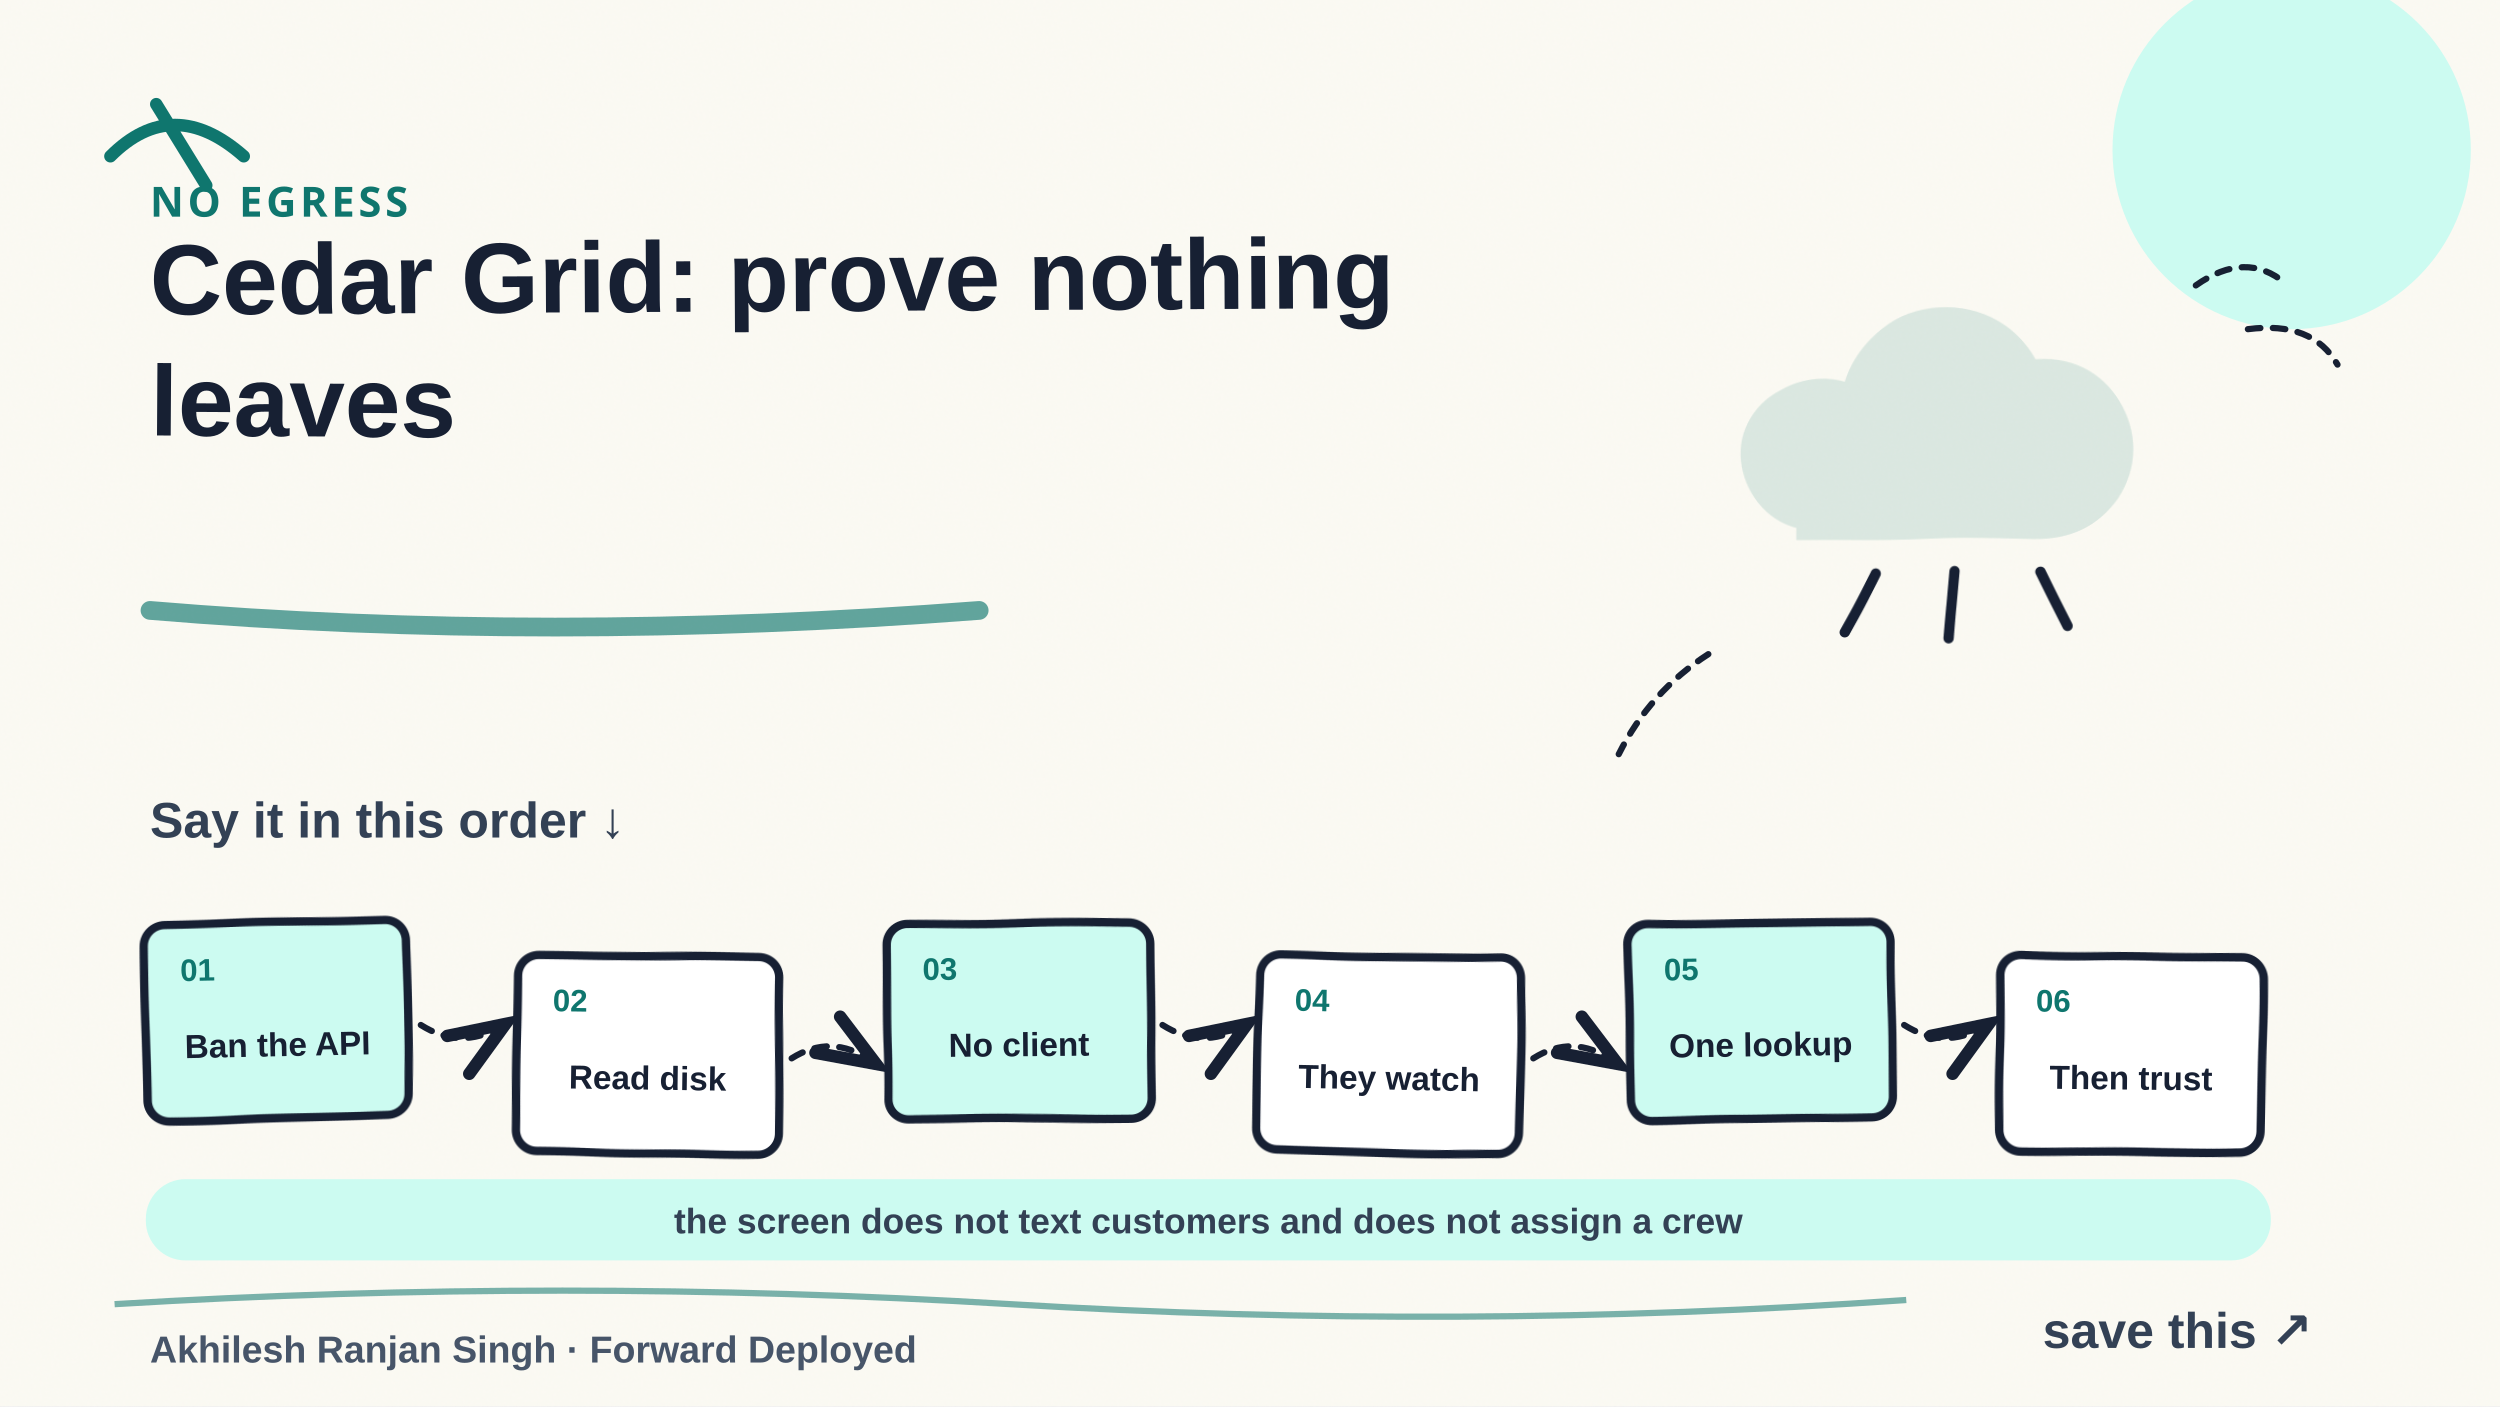
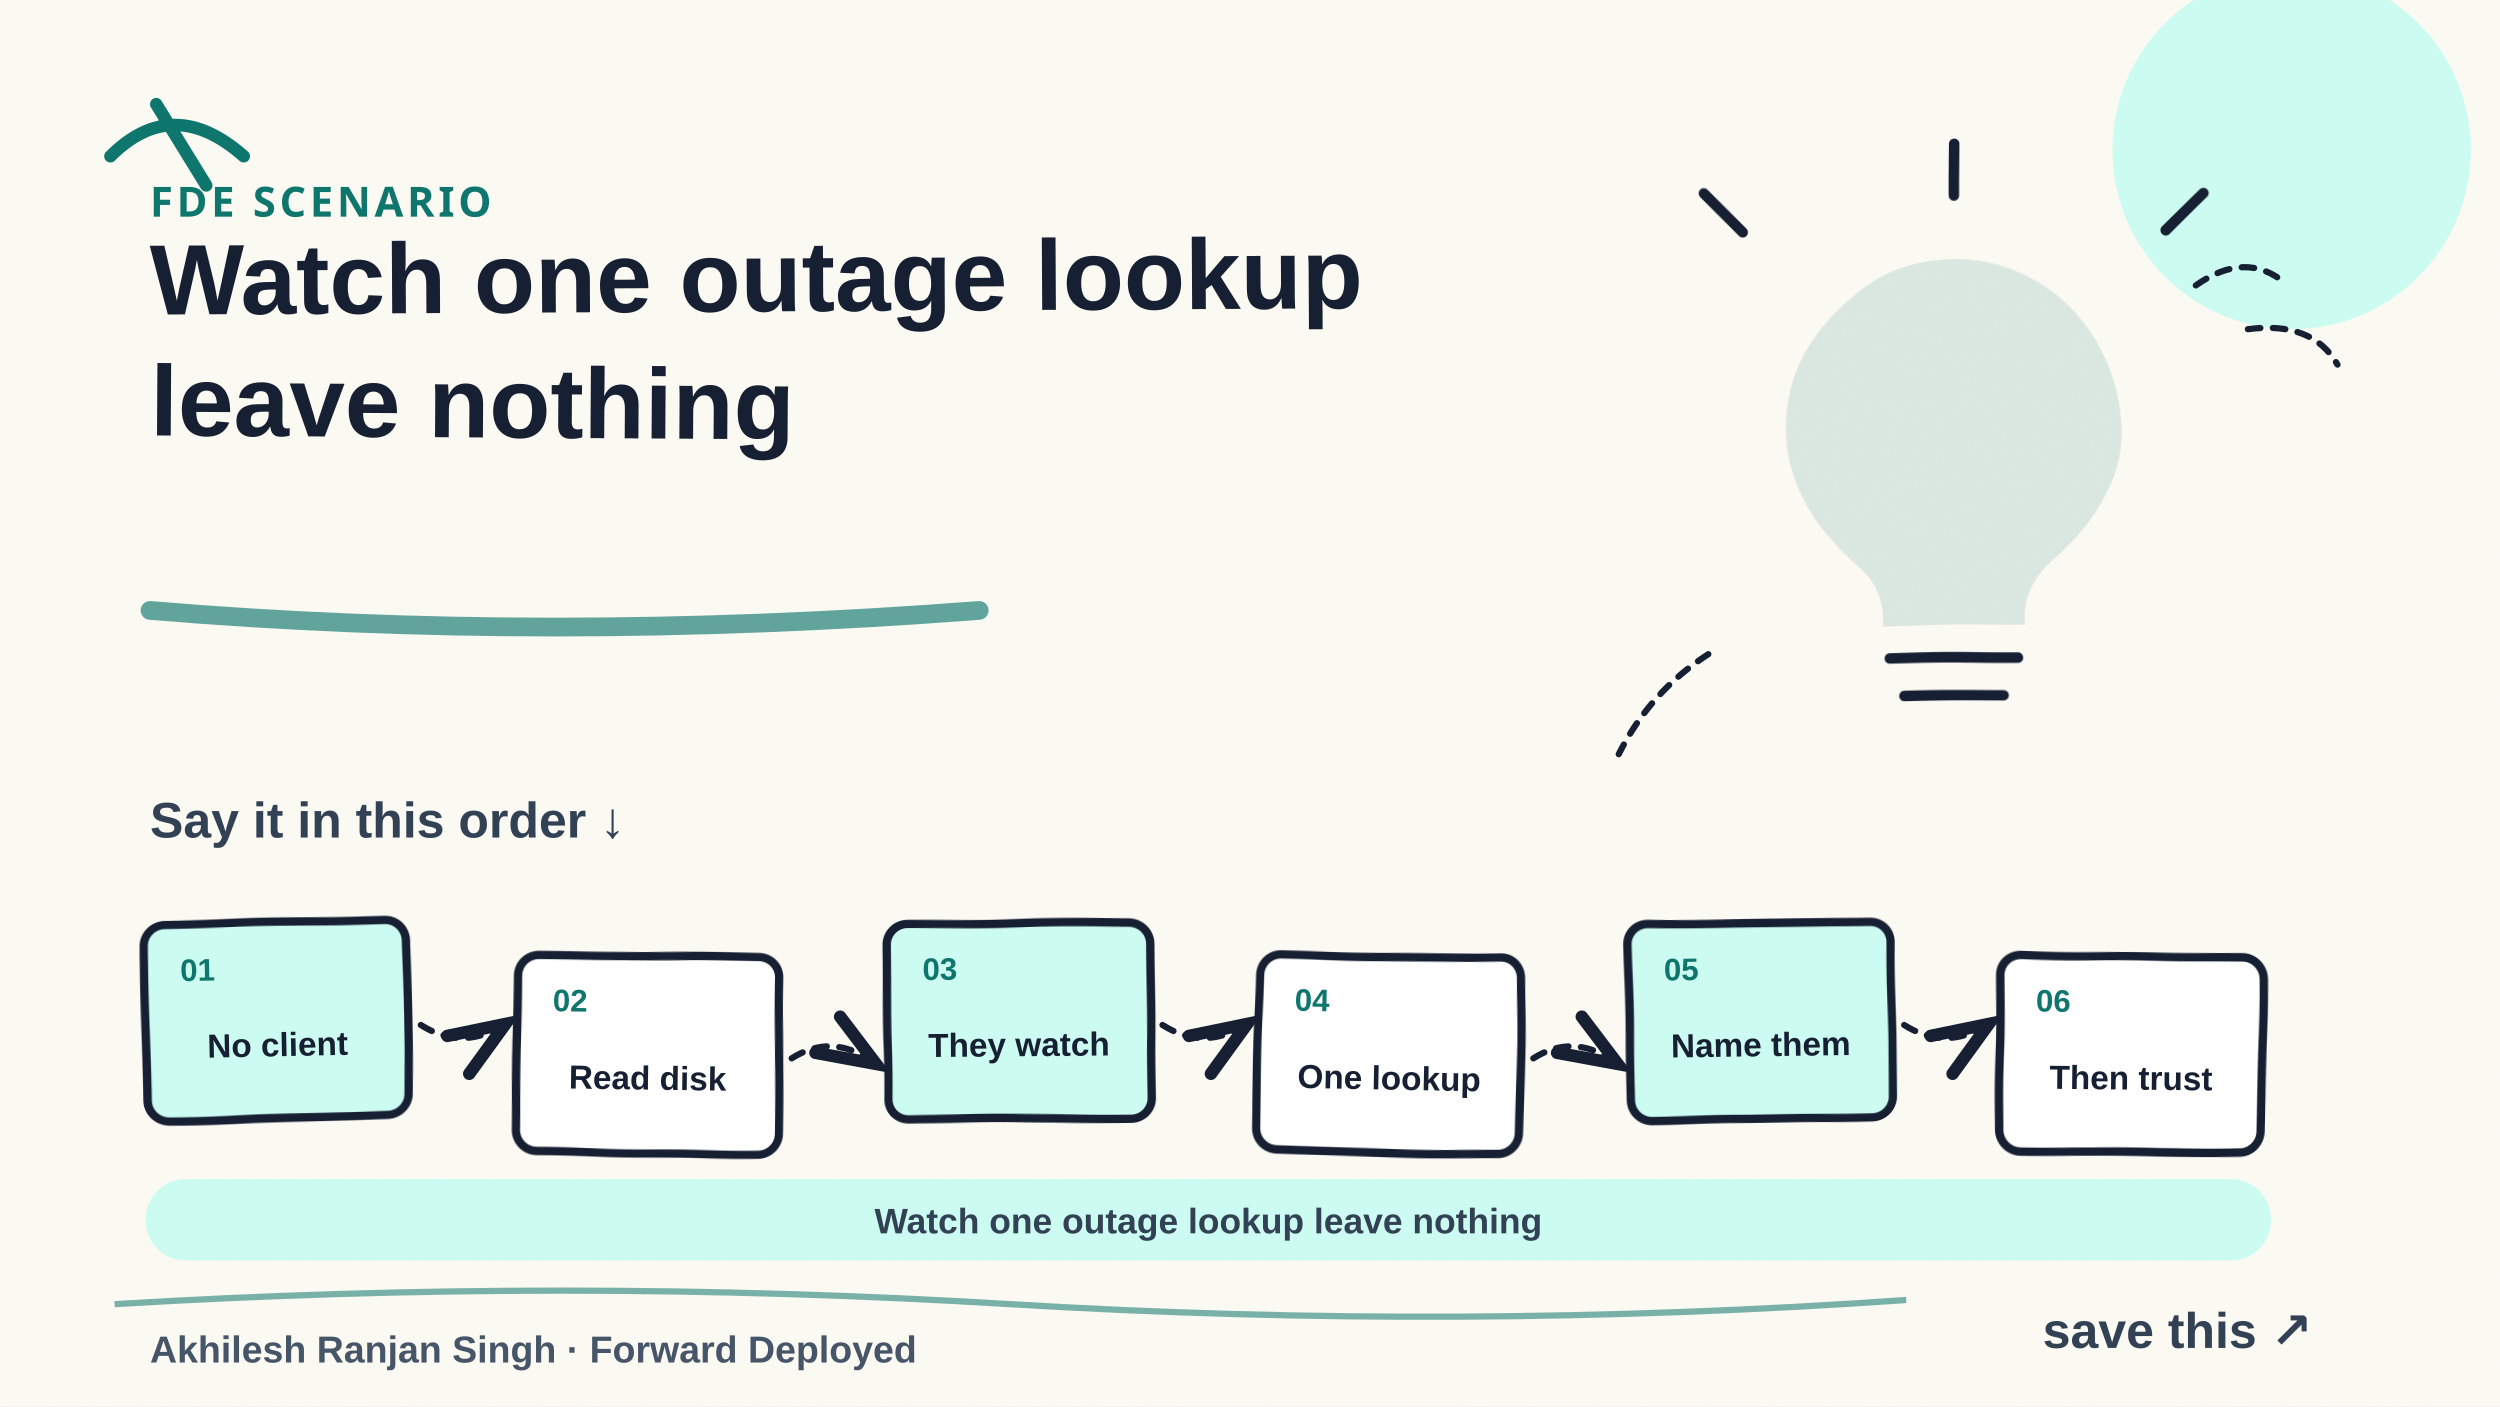
<svg xmlns="http://www.w3.org/2000/svg" width="1200" height="675" viewBox="0 0 1200 675">
  <defs>
    <filter id="paper">
      <feTurbulence type="fractalNoise" baseFrequency=".7" numOctaves="3" seed="8" />
      <feBlend in="SourceGraphic" mode="multiply" />
    </filter>
    <filter id="wobble">
      <feTurbulence type="fractalNoise" baseFrequency=".012" numOctaves="2" seed="4" result="warp" />
      <feDisplacementMap in="SourceGraphic" in2="warp" scale="3" />
    </filter>
    <marker id="arrow" markerWidth="12" markerHeight="12" refX="9" refY="4" orient="auto">
      <path d="M1 1L10 4 1 8" fill="none" stroke="#172033" stroke-width="2" stroke-linecap="round" />
    </marker>
    <style>.ink{fill:none;stroke:#172033;stroke-width:7;stroke-linecap:round;stroke-linejoin:round}.thin{stroke-width:5}.eyebrow{font-family:"Comic Sans MS","Chalkboard SE",sans-serif;font-size:20px;font-weight:700;fill:#0f766e;letter-spacing:1.8px}.title{font-family:"Arial Rounded MT Bold","Trebuchet MS",Arial,sans-serif;font-size:48px;font-weight:900;fill:#172033}.note{font-family:"Comic Sans MS","Chalkboard SE",Arial,sans-serif;font-size:24px;font-weight:700;fill:#334155}.detail{font-family:"Comic Sans MS","Chalkboard SE",Arial,sans-serif;font-size:17px;font-weight:700;fill:#334155}.card{stroke:#172033;stroke-width:4;filter:url(#wobble)}.step{font-family:"Comic Sans MS",Arial,sans-serif;font-size:15px;font-weight:700;fill:#0f766e}.cardText{font-family:"Arial Rounded MT Bold","Trebuchet MS",Arial,sans-serif;font-size:16px;font-weight:800;fill:#172033}.scribble{fill:none;stroke:#172033;stroke-width:3;stroke-linecap:round;stroke-dasharray:6 6}.footer{font-family:"Comic Sans MS","Chalkboard SE",Arial,sans-serif;font-size:18px;font-weight:700;fill:#475569}</style>
  </defs>
  <rect width="1200" height="675" fill="#fffdf6" />
  <g opacity=".03" filter="url(#paper)">
    <rect width="1200" height="675" fill="#64748b" />
  </g>
  <circle cx="1100" cy="72" r="86" fill="#ccfbf1" />
  <path d="M53 75q30-30 64 0m-42-25 24 39" fill="none" stroke="#0f766e" stroke-width="6" stroke-linecap="round" />
-   <text x="72" y="104" class="eyebrow">NO EGRESS</text>
-   <text x="72" y="151" class="title" transform="rotate(-0.3 72 151)">Cedar Grid: prove nothing</text>
-   <text x="72" y="209" class="title" transform="rotate(0.35 72 209)">leaves</text>
+   <text x="72" y="104" class="eyebrow">FDE SCENARIO</text>
+   <text x="72" y="151" class="title" transform="rotate(-0.3 72 151)">Watch one outage lookup</text>
+   <text x="72" y="209" class="title" transform="rotate(0.35 72 209)">leave nothing</text>
  <path d="M72 293q190 16 398 0" fill="none" stroke="#0f766e" stroke-width="9" stroke-linecap="round" opacity=".65" />
  <g filter="url(#wobble)">
-     <path d="M866 250c-29-5-36-45-9-59 10-6 21-7 31-3 8-43 69-49 87-11 35-6 55 32 38 60-8 12-20 18-37 18H866z" fill="#0f766e" opacity=".14" stroke="#0f766e" stroke-width="8" />
-     <path d="M900 275l-15 28m54-28-3 32m44-32 13 26" class="ink thin" />
+     <path d="M938 128c-44 0-77 36-77 78 0 28 15 47 34 64 8 7 12 17 12 27h62c0-11 5-21 13-29 18-17 32-35 32-62 0-44-34-78-76-78z" fill="#0f766e" opacity=".14" stroke="#0f766e" stroke-width="7" />
+     <path d="M907 316h62m-55 18h48M938 94V69m-102 42-18-18m222 18 18-18" class="ink thin" />
  </g>
  <path d="M1054 137q24-17 43-1m-18 22q31-4 43 17M820 314q-28 18-43 48" class="scribble" />
  <text x="72" y="402" class="note">Say it in this order ↓</text>
  <g transform="rotate(-1.2 133 490)">
    <rect x="70" y="443" width="126" height="94" rx="10" fill="#ccfbf1" class="card" />
    <text x="87" y="470" class="step">01</text>
-     <text x="133" y="507" class="cardText" text-anchor="middle">Ban the API</text>
+     <text x="133" y="507" class="cardText" text-anchor="middle">No client</text>
  </g>
  <path d="M202 492q19 12 38 1" class="scribble" marker-end="url(#arrow)" />
  <g transform="rotate(0.8 311 506)">
    <rect x="248" y="459" width="126" height="94" rx="10" fill="#fff" class="card" />
    <text x="265" y="486" class="step">02</text>
    <text x="311" y="523" class="cardText" text-anchor="middle">Read disk</text>
  </g>
  <path d="M380 508q19 -12 38 1" class="scribble" marker-end="url(#arrow)" />
  <g transform="rotate(-0.5 489 490)">
    <rect x="426" y="443" width="126" height="94" rx="10" fill="#ccfbf1" class="card" />
    <text x="443" y="470" class="step">03</text>
-     <text x="489" y="507" class="cardText" text-anchor="middle">No client</text>
+     <text x="489" y="507" class="cardText" text-anchor="middle">They watch</text>
  </g>
  <path d="M558 492q19 12 38 1" class="scribble" marker-end="url(#arrow)" />
  <g transform="rotate(1.1 667 506)">
    <rect x="604" y="459" width="126" height="94" rx="10" fill="#fff" class="card" />
    <text x="621" y="486" class="step">04</text>
-     <text x="667" y="523" class="cardText" text-anchor="middle">They watch</text>
+     <text x="667" y="523" class="cardText" text-anchor="middle">One lookup</text>
  </g>
  <path d="M736 508q19 -12 38 1" class="scribble" marker-end="url(#arrow)" />
  <g transform="rotate(-0.8 845 490)">
    <rect x="782" y="443" width="126" height="94" rx="10" fill="#ccfbf1" class="card" />
    <text x="799" y="470" class="step">05</text>
-     <text x="845" y="507" class="cardText" text-anchor="middle">One lookup</text>
+     <text x="845" y="507" class="cardText" text-anchor="middle">Name them</text>
  </g>
  <path d="M914 492q19 12 38 1" class="scribble" marker-end="url(#arrow)" />
  <g transform="rotate(0.6 1023 506)">
    <rect x="960" y="459" width="126" height="94" rx="10" fill="#fff" class="card" />
    <text x="977" y="486" class="step">06</text>
    <text x="1023" y="523" class="cardText" text-anchor="middle">Then trust</text>
  </g>
  <rect x="70" y="566" width="1020" height="39" rx="19" fill="#ccfbf1" />
-   <text x="580" y="592" class="detail" text-anchor="middle">the screen does not text customers and does not assign a crew</text>
+   <text x="580" y="592" class="detail" text-anchor="middle">Watch one outage lookup leave nothing</text>
  <path d="M55 626q215-13 430 0t430-2" fill="none" stroke="#0f766e" stroke-width="3" opacity=".55" />
  <text x="72" y="654" class="footer">Akhilesh Ranjan Singh  ·  Forward Deployed</text>
  <text x="1110" y="647" class="note" text-anchor="end">save this ↗</text>
</svg>
